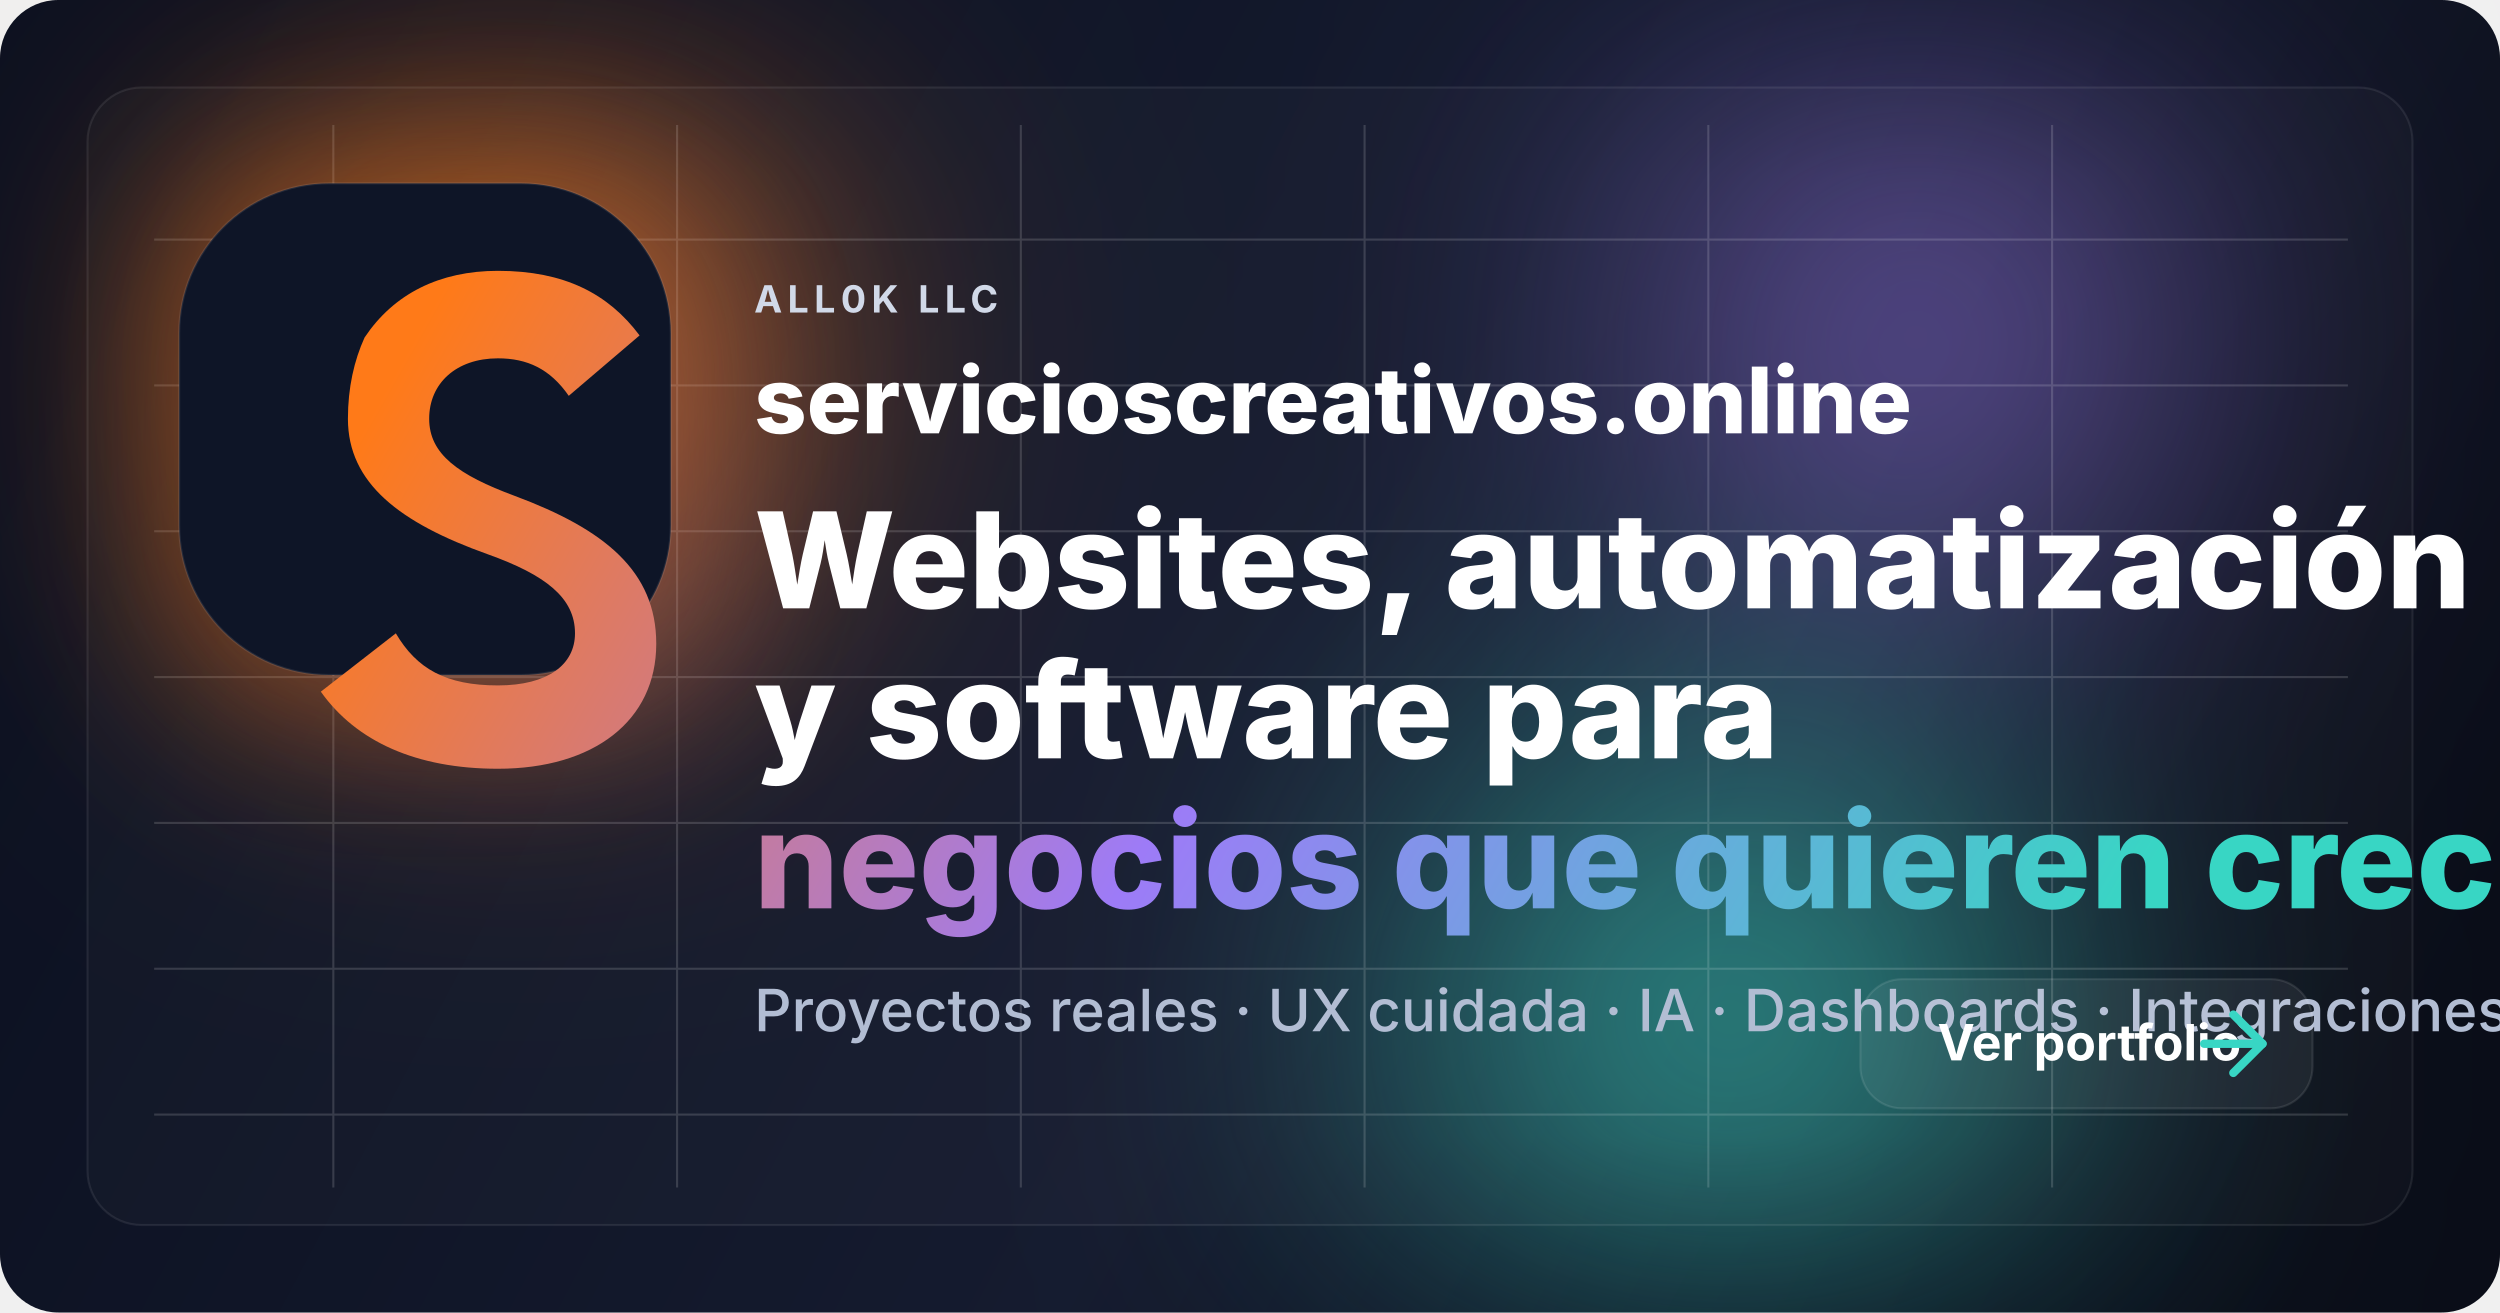
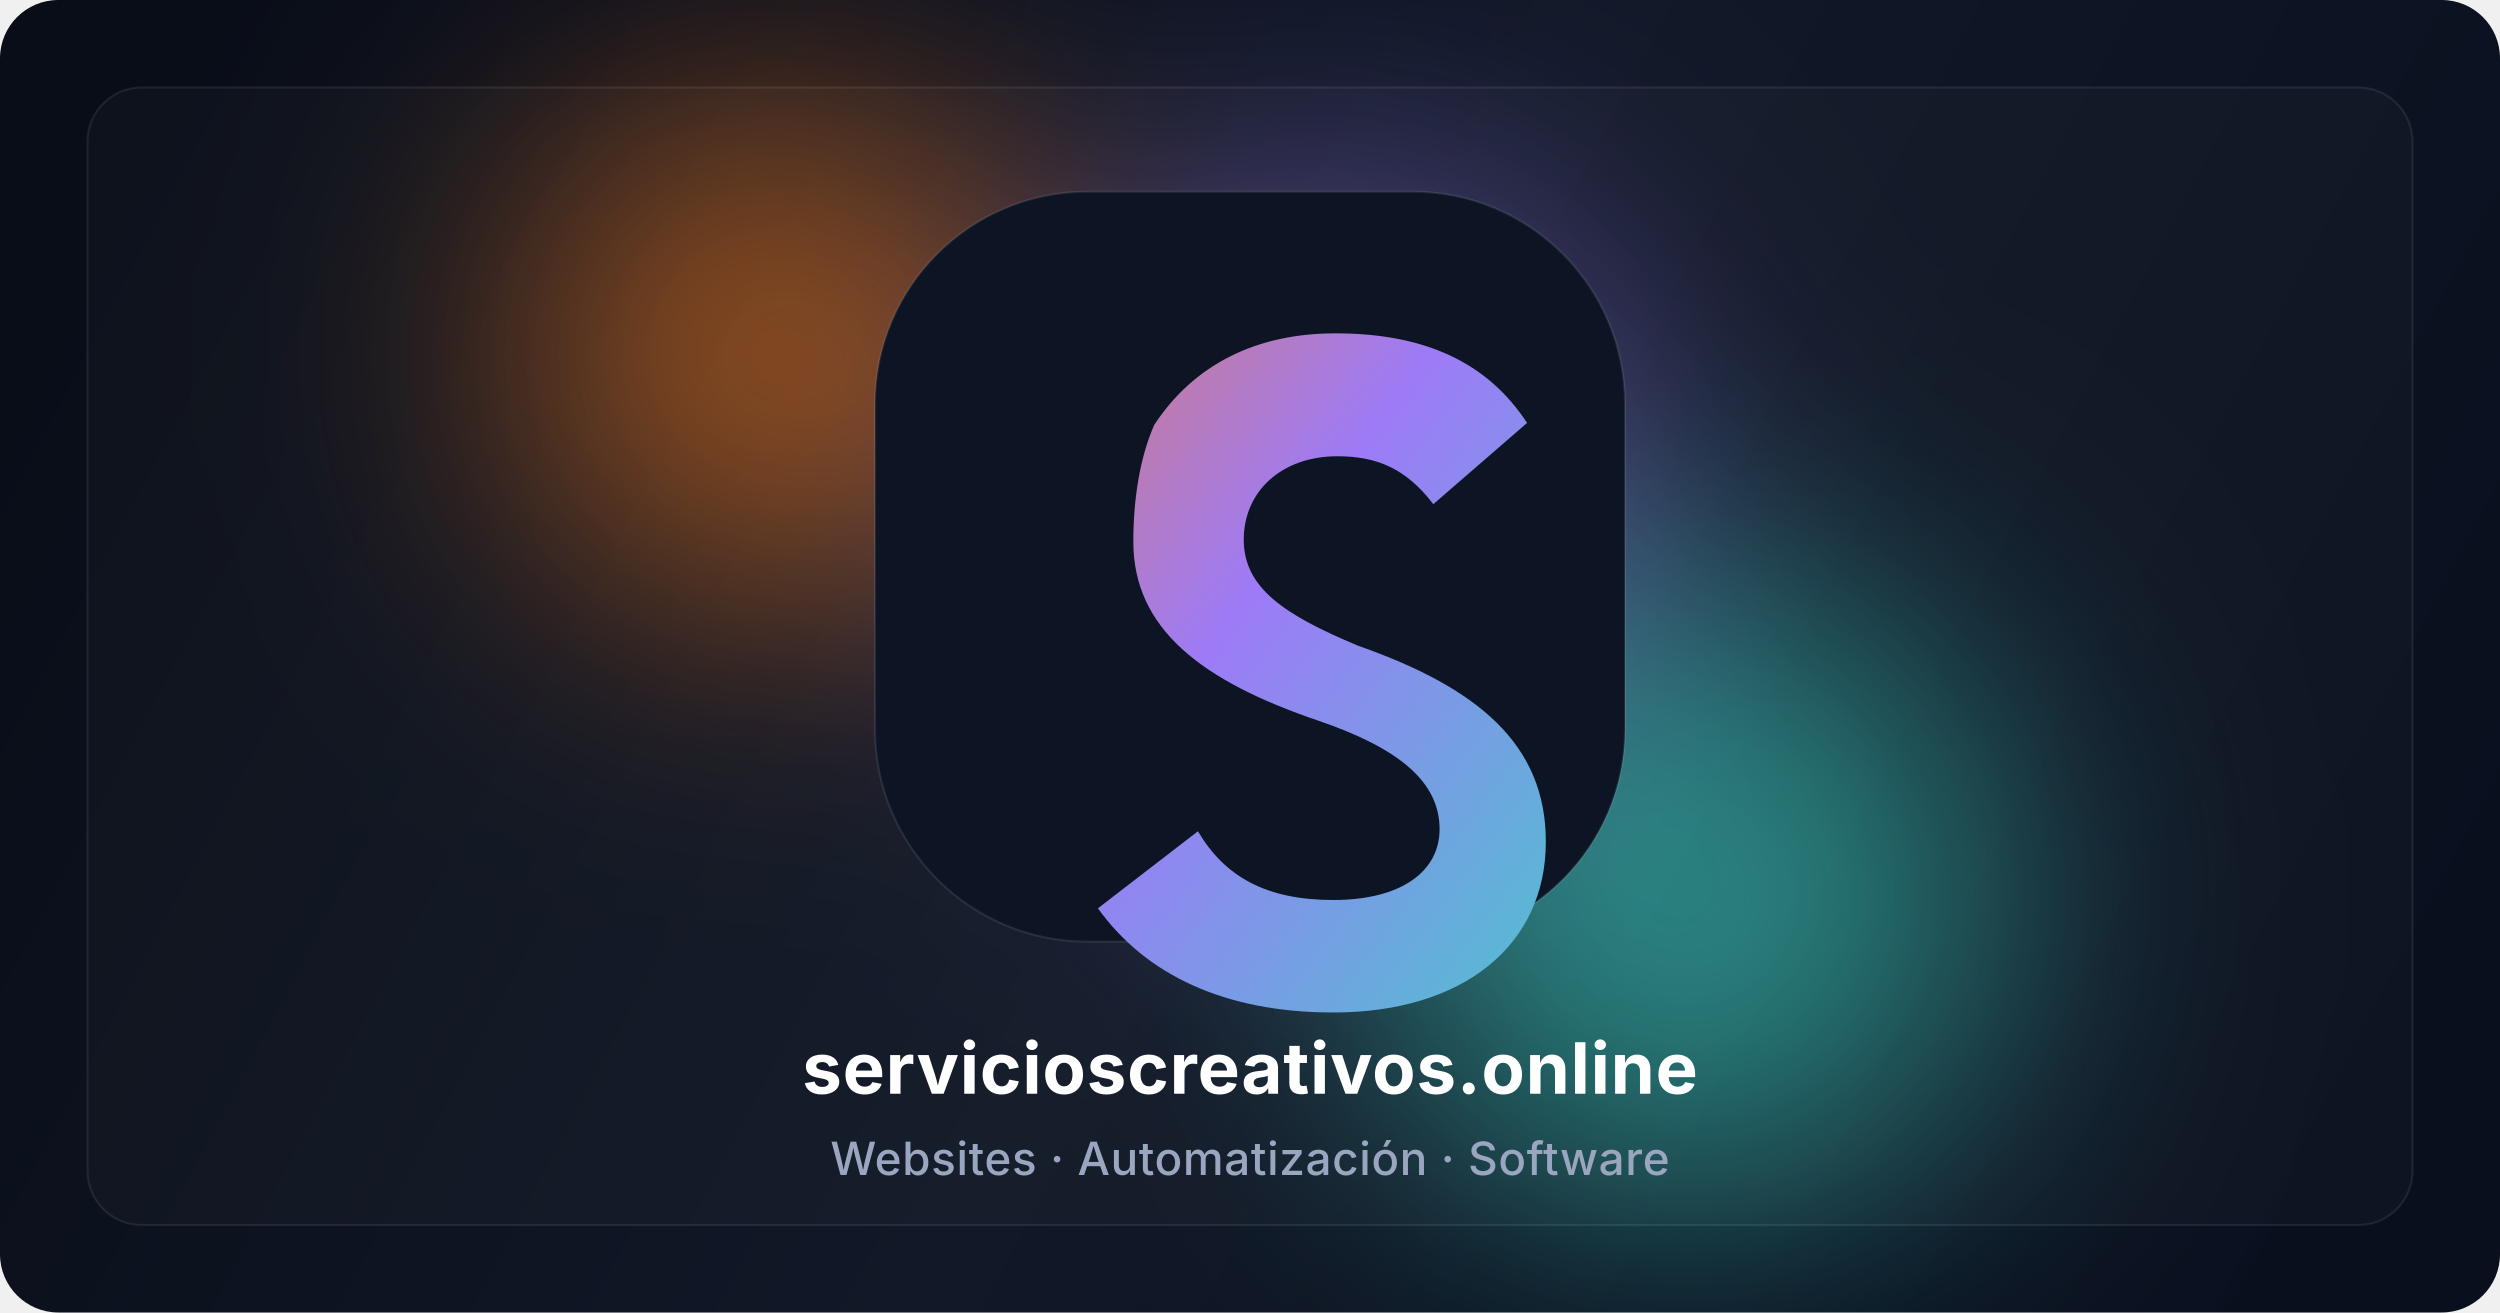
<svg xmlns="http://www.w3.org/2000/svg" width="1200" height="630" viewBox="0 0 1200 630" fill="none">
  <defs>
    <linearGradient id="bg" x1="80" y1="40" x2="1120" y2="590" gradientUnits="userSpaceOnUse">
-       <stop stop-color="#0B1020" />
-       <stop offset="0.55" stop-color="#151B2F" />
-       <stop offset="1" stop-color="#0A0D18" />
+       <stop stop-color="#090D18" />
+       <stop offset="0.5" stop-color="#111827" />
+       <stop offset="1" stop-color="#0A0F1E" />
    </linearGradient>
-     <linearGradient id="accent" x1="240" y1="90" x2="980" y2="510" gradientUnits="userSpaceOnUse">
+     <linearGradient id="accent" x1="350" y1="140" x2="830" y2="500" gradientUnits="userSpaceOnUse">
      <stop stop-color="#FF7A18" />
-       <stop offset="0.5" stop-color="#9D7BF7" />
+       <stop offset="0.48" stop-color="#9D7BF7" />
      <stop offset="1" stop-color="#38D6C4" />
    </linearGradient>
-     <filter id="blurA" x="0" y="0" width="1200" height="630" filterUnits="userSpaceOnUse" color-interpolation-filters="sRGB">
-       <feGaussianBlur stdDeviation="90" />
-     </filter>
-     <filter id="blurB" x="0" y="0" width="1200" height="630" filterUnits="userSpaceOnUse" color-interpolation-filters="sRGB">
-       <feGaussianBlur stdDeviation="38" />
+     <filter id="blur" x="0" y="0" width="1200" height="630" filterUnits="userSpaceOnUse" color-interpolation-filters="sRGB">
+       <feGaussianBlur stdDeviation="72" />
    </filter>
  </defs>
  <rect width="1200" height="630" rx="28" fill="url(#bg)" />
-   <g opacity="0.62" filter="url(#blurA)">
-     <circle cx="250" cy="175" r="135" fill="#FF7A18" />
-     <circle cx="920" cy="160" r="120" fill="#9D7BF7" />
-     <circle cx="830" cy="500" r="150" fill="#38D6C4" />
+   <g opacity="0.58" filter="url(#blur)">
+     <circle cx="370" cy="170" r="120" fill="#FF7A18" />
+     <circle cx="640" cy="240" r="140" fill="#9D7BF7" />
+     <circle cx="810" cy="430" r="150" fill="#38D6C4" />
  </g>
  <rect x="42" y="42" width="1116" height="546" rx="26" fill="rgba(255,255,255,0.02)" stroke="rgba(255,255,255,0.08)" />
-   <g opacity="0.15">
-     <path d="M74 115H1127" stroke="white" stroke-width="1" />
-     <path d="M74 185H1127" stroke="white" stroke-width="1" />
-     <path d="M74 255H1127" stroke="white" stroke-width="1" />
-     <path d="M74 325H1127" stroke="white" stroke-width="1" />
-     <path d="M74 395H1127" stroke="white" stroke-width="1" />
-     <path d="M74 465H1127" stroke="white" stroke-width="1" />
-     <path d="M74 535H1127" stroke="white" stroke-width="1" />
-     <path d="M160 60V570" stroke="white" stroke-width="1" />
-     <path d="M325 60V570" stroke="white" stroke-width="1" />
-     <path d="M490 60V570" stroke="white" stroke-width="1" />
-     <path d="M655 60V570" stroke="white" stroke-width="1" />
-     <path d="M820 60V570" stroke="white" stroke-width="1" />
-     <path d="M985 60V570" stroke="white" stroke-width="1" />
-   </g>
-   <g filter="url(#blurB)" opacity="0.35">
-     <rect x="72" y="72" width="280" height="280" rx="84" fill="url(#accent)" />
-   </g>
-   <rect x="86" y="88" width="236" height="236" rx="72" fill="#0E1527" stroke="rgba(255,255,255,0.09)" />
-   <path d="M175 162C189 141 211 130 239 130C271 130 292 141 307 161L273 190C264 177 253 172 239 172C219 172 206 184 206 201C206 218 220 228 247 238C290 254 315 274 315 309C315 346 285 369 239 369C200 369 171 356 154 332L190 304C200 321 214 329 239 329C263 329 276 319 276 304C276 287 262 276 234 266C192 251 167 232 167 201C167 186 170 173 175 162Z" fill="url(#accent)" />
-   <text x="362" y="150" fill="#D1D9E8" font-family="Inter, Arial, sans-serif" font-size="18" font-weight="700" letter-spacing="2.6">ALL0K LLC</text>
-   <text x="362" y="208" fill="white" font-family="Inter, Arial, sans-serif" font-size="44" font-weight="800">servicioscreativos.online</text>
-   <text x="362" y="292" fill="white" font-family="Inter, Arial, sans-serif" font-size="64" font-weight="800">Websites, automatización</text>
-   <text x="362" y="364" fill="white" font-family="Inter, Arial, sans-serif" font-size="64" font-weight="800">y software para</text>
-   <text x="362" y="436" fill="url(#accent)" font-family="Inter, Arial, sans-serif" font-size="64" font-weight="800">negocios que quieren crecer</text>
-   <text x="362" y="495" fill="#B2BDD3" font-family="Inter, Arial, sans-serif" font-size="28" font-weight="500">Proyectos reales · UX cuidada · IA · Dashboards · Integraciones · WhatsApp</text>
-   <g>
-     <rect x="893" y="470" width="217" height="62" rx="20" fill="rgba(255,255,255,0.06)" stroke="rgba(255,255,255,0.1)" />
-     <text x="930" y="509" fill="white" font-family="Inter, Arial, sans-serif" font-size="24" font-weight="700">Ver portfolio</text>
-     <path d="M1058 501H1086" stroke="url(#accent)" stroke-width="4" stroke-linecap="round" />
-     <path d="M1072 487L1086 501L1072 515" stroke="url(#accent)" stroke-width="4" stroke-linecap="round" stroke-linejoin="round" />
-   </g>
+   <rect x="420" y="92" width="360" height="360" rx="102" fill="#0D1424" stroke="rgba(255,255,255,0.09)" />
+   <path d="M554 204C573 175 603 160 641 160C684 160 714 174 733 203L688 242C675 225 661 219 642 219C615 219 597 236 597 259C597 282 616 295 652 310C709 330 742 357 742 404C742 454 702 486 640 486C588 486 550 468 527 436L575 399C588 421 608 432 640 432C673 432 691 418 691 398C691 375 671 359 633 346C577 327 544 302 544 260C544 240 547 220 554 204Z" fill="url(#accent)" />
+   <text x="600" y="525" text-anchor="middle" fill="white" font-family="Inter, Arial, sans-serif" font-size="34" font-weight="700" letter-spacing="0.4">servicioscreativos.online</text>
+   <text x="600" y="564" text-anchor="middle" fill="#9AA6BF" font-family="Inter, Arial, sans-serif" font-size="22" font-weight="500" letter-spacing="0.3">Websites · Automatización · Software</text>
</svg>
